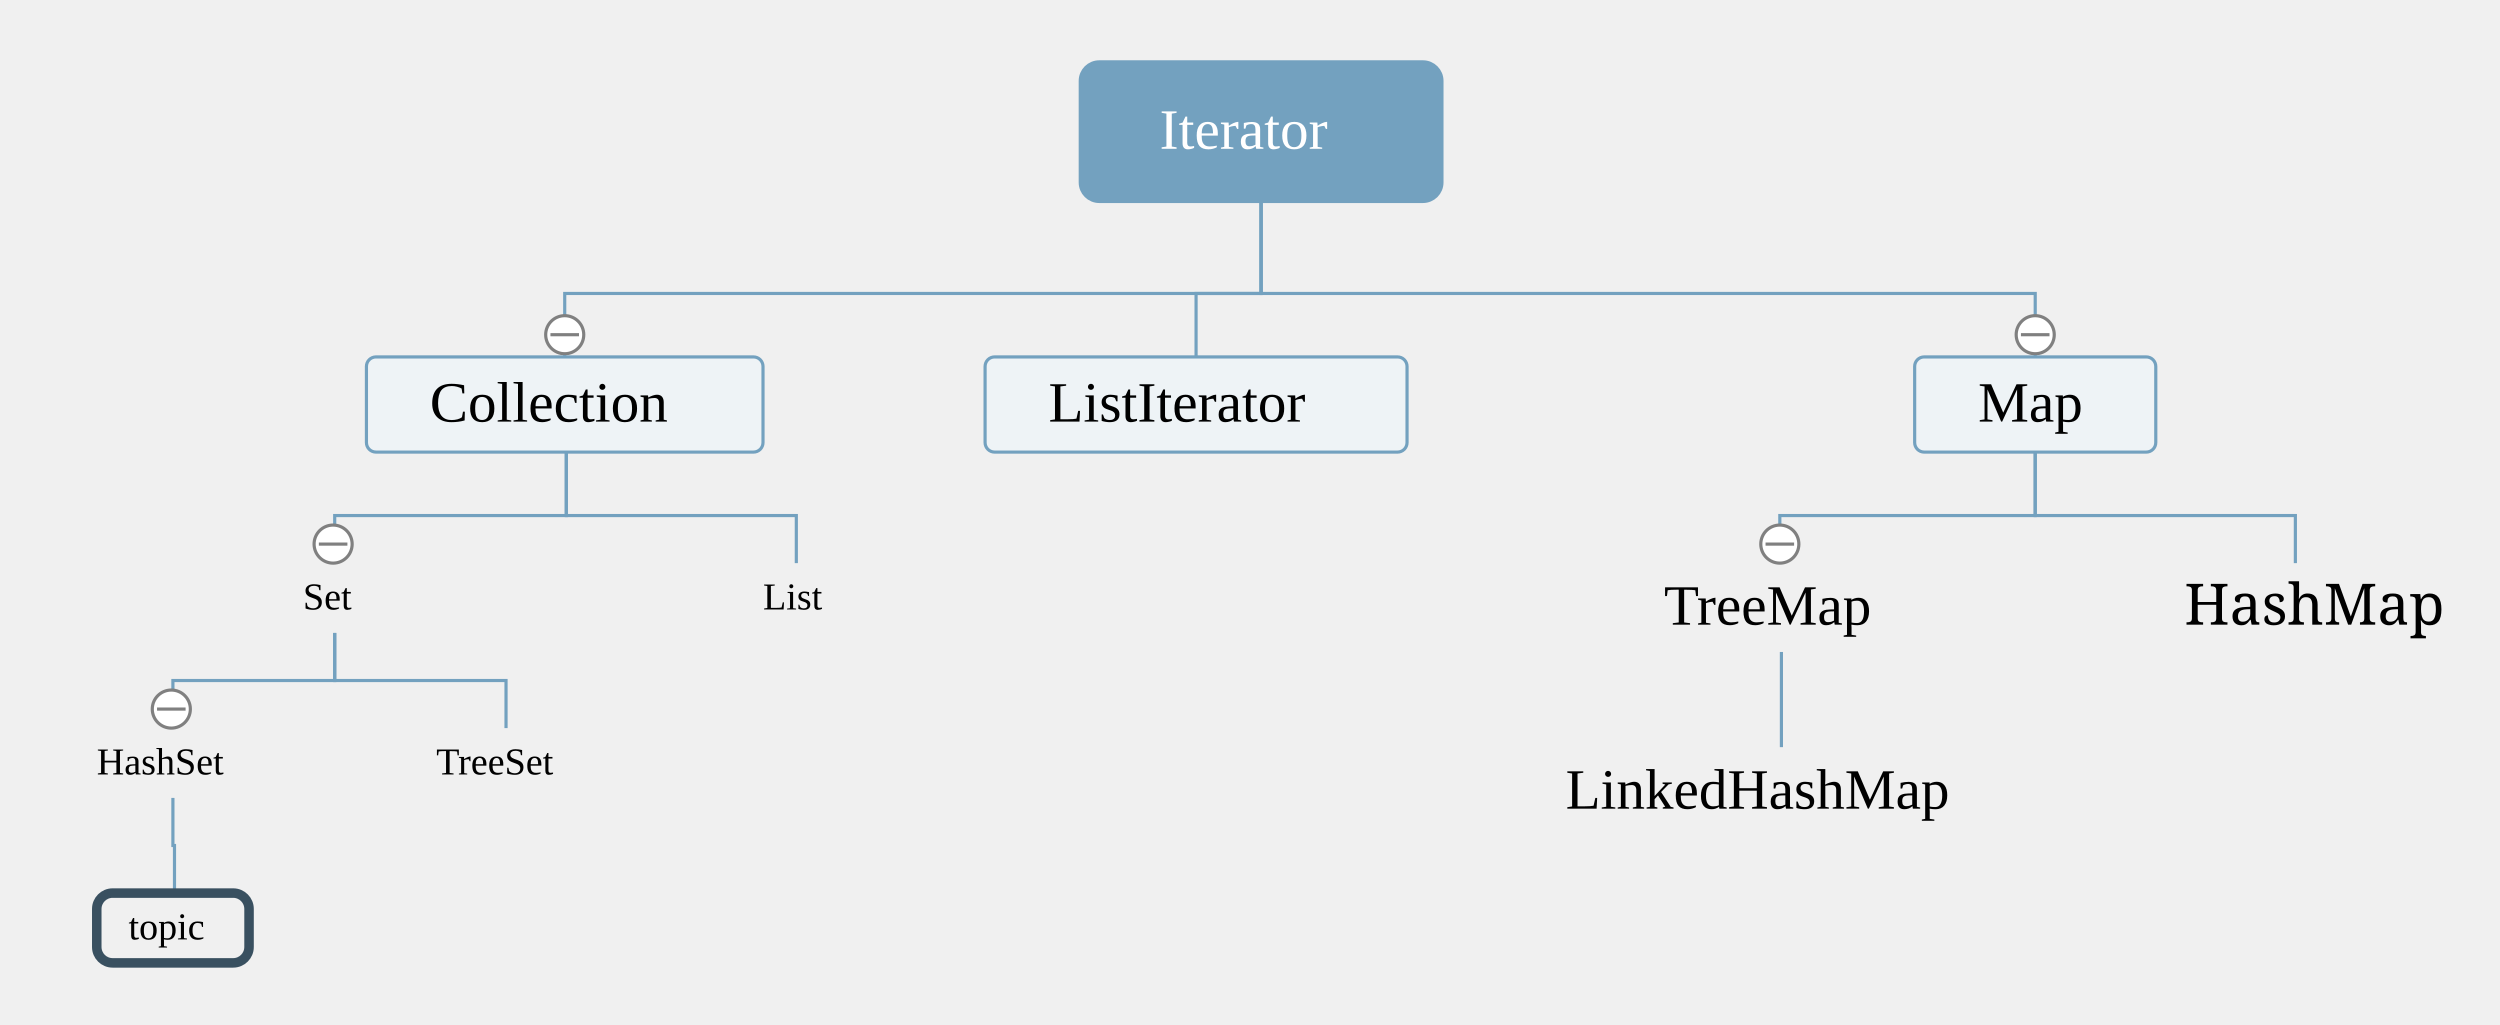
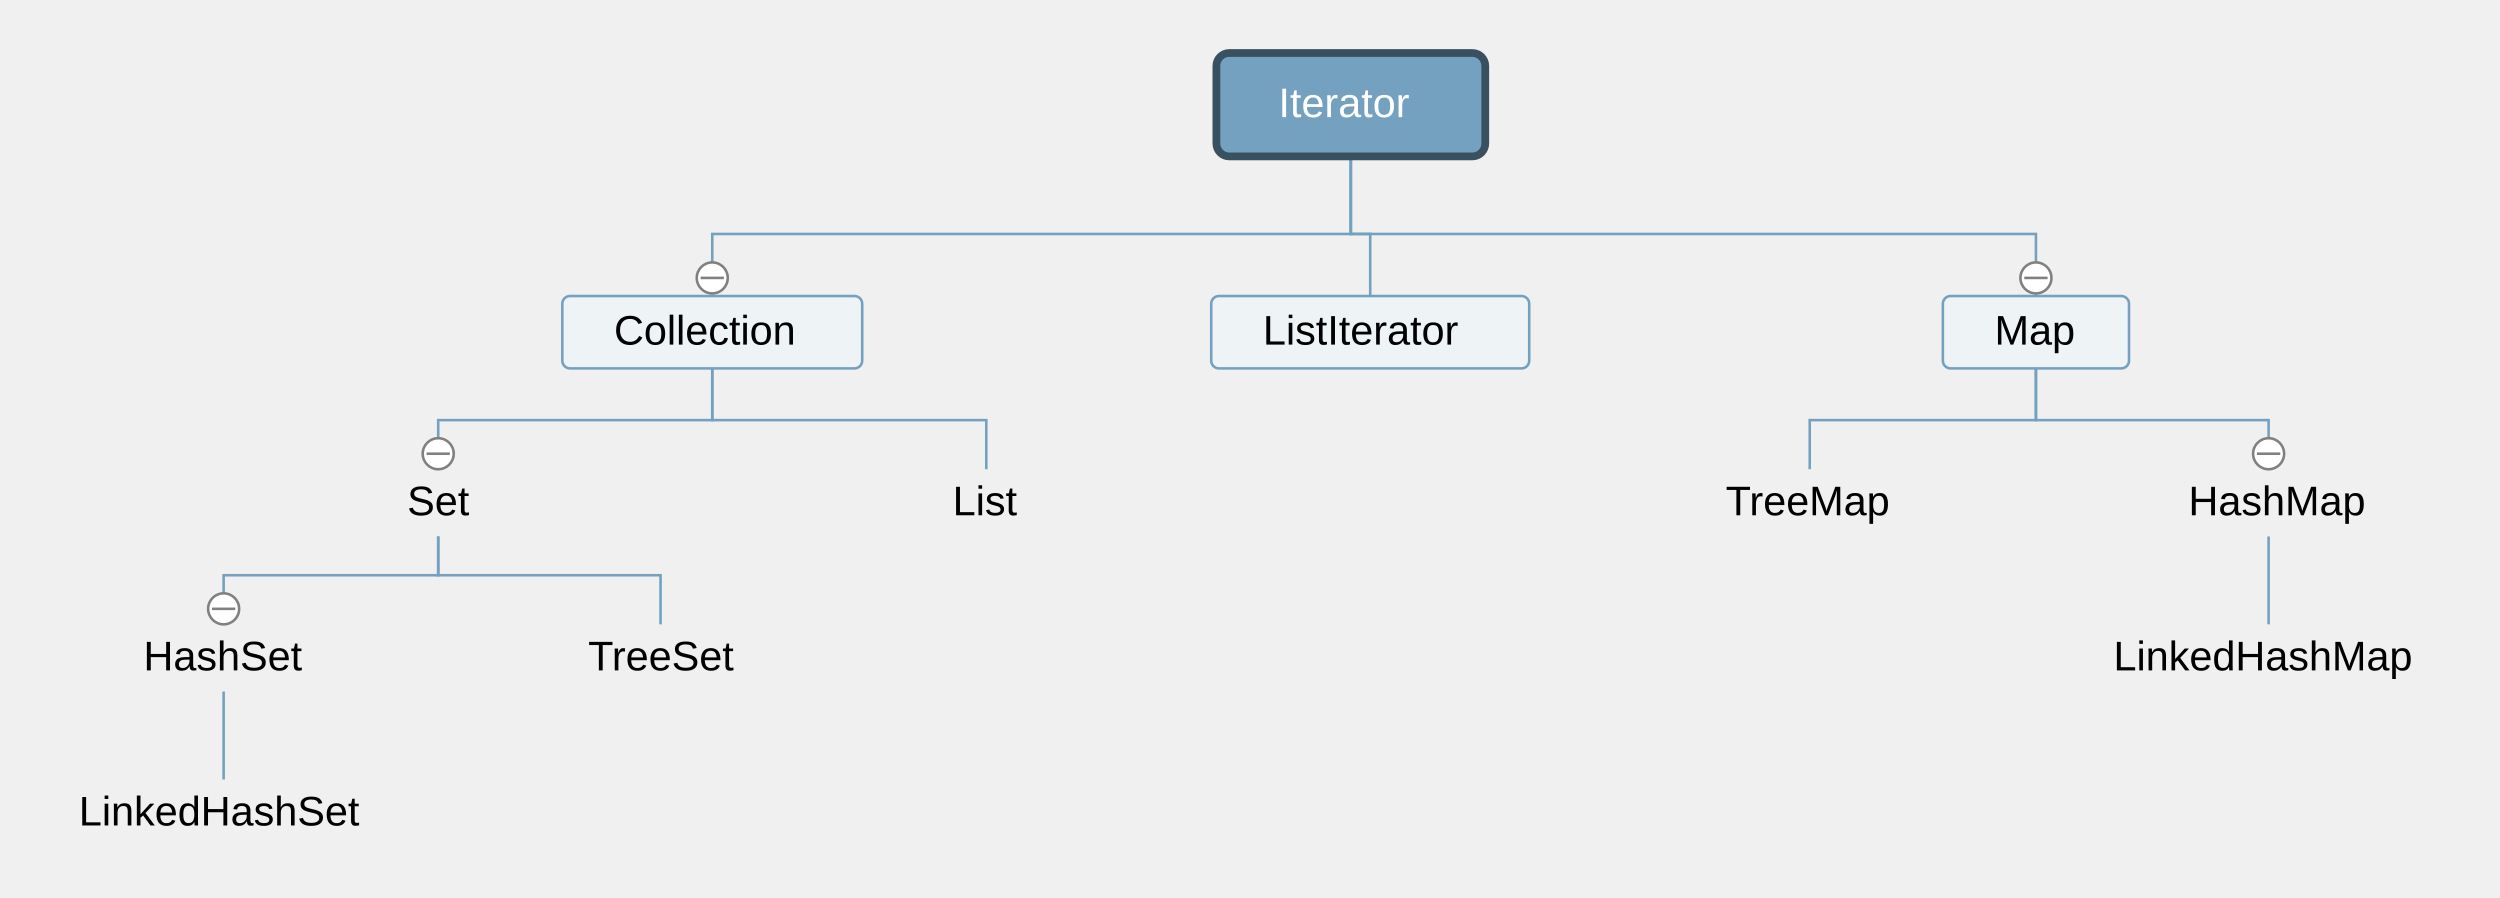
- <svg xmlns="http://www.w3.org/2000/svg" id="kity_svg_6" version="1.1" width="788" height="323" style="background: rgb(251, 251, 251); visibility: visible;" viewBox="0 0 788 323" content="eyJyb290Ijp7ImRhdGEiOnsiaWQiOiJjZzJhZG94bmU0bzAiLCJjcmVhdGVkIjoxNjM4MTkxMzg1MTcyLCJ0ZXh0IjoiSXRlcmF0b3IiLCJmb250LXNpemUiOjE4LCJjb2xvciI6IndoaXRlIiwiZXhwYW5kU3RhdGUiOiJleHBhbmQifSwiY2hpbGRyZW4iOlt7ImRhdGEiOnsiaWQiOiJjZzJhZHdobXJ0czAiLCJjcmVhdGVkIjoxNjM4MTkxNDAxNjE3LCJ0ZXh0IjoiQ29sbGVjdGlvbiIsImxheW91dCI6bnVsbCwiZm9udC1zaXplIjoxOCwiZXhwYW5kU3RhdGUiOiJleHBhbmQifSwiY2hpbGRyZW4iOlt7ImRhdGEiOnsiaWQiOiJjZzJhaHdyZW84bzAiLCJjcmVhdGVkIjoxNjM4MTkxNzE1NjY1LCJ0ZXh0IjoiU2V0In0sImNoaWxkcmVuIjpbeyJkYXRhIjp7ImlkIjoiY2cyYWlhNWF5czAwIiwiY3JlYXRlZCI6MTYzODE5MTc0NDgwNSwidGV4dCI6Ikhhc2hTZXQifSwiY2hpbGRyZW4iOlt7ImRhdGEiOnsiaWQiOiJjZzJhaWtuNmUyMDAiLCJjcmVhdGVkIjoxNjM4MTkxNzY3NjUyLCJ0ZXh0IjoiTGlua2VkSGFzaFNldCJ9LCJjaGlsZHJlbiI6W119XX0seyJkYXRhIjp7ImlkIjoiY2cyYWlkeXdtM2swIiwiY3JlYXRlZCI6MTYzODE5MTc1MzEyNCwidGV4dCI6IlRyZWVTZXQifSwiY2hpbGRyZW4iOltdfV19LHsiZGF0YSI6eyJpZCI6ImNnMmFoemJmNTE0MCIsImNyZWF0ZWQiOjE2MzgxOTE3MjEyMjksInRleHQiOiJMaXN0In0sImNoaWxkcmVuIjpbXX1dfSx7ImRhdGEiOnsiaWQiOiJjZzJhZTF0eXU0ODAiLCJjcmVhdGVkIjoxNjM4MTkxNDEzMjQ3LCJ0ZXh0IjoiTGlzdEl0ZXJhdG9yIiwibGF5b3V0IjpudWxsLCJmb250LXNpemUiOjE4LCJleHBhbmRTdGF0ZSI6ImV4cGFuZCJ9LCJjaGlsZHJlbiI6W119LHsiZGF0YSI6eyJpZCI6ImNnMmFlOWl6b2hrMCIsImNyZWF0ZWQiOjE2MzgxOTE0Mjk5OTgsInRleHQiOiJNYXAiLCJsYXlvdXQiOm51bGwsImZvbnQtc2l6ZSI6MTgsImV4cGFuZFN0YXRlIjoiZXhwYW5kIn0sImNoaWxkcmVuIjpbeyJkYXRhIjp7ImlkIjoiY2cyYWVoNmZrbGMwIiwiY3JlYXRlZCI6MTYzODE5MTQ0NjY1MywidGV4dCI6IlRyZWVNYXAiLCJsYXlvdXQiOm51bGwsImZvbnQtc2l6ZSI6MTgsImV4cGFuZFN0YXRlIjoiZXhwYW5kIn0sImNoaWxkcmVuIjpbeyJkYXRhIjp7ImlkIjoiY2cyYWc1OHA3cTgwIiwiY3JlYXRlZCI6MTYzODE5MTU3NzM5NywidGV4dCI6IkxpbmtlZEhhc2hNYXAiLCJsYXlvdXQiOm51bGwsImZvbnQtc2l6ZSI6MTgsImV4cGFuZFN0YXRlIjoiZXhwYW5kIn0sImNoaWxkcmVuIjpbXX1dfSx7ImRhdGEiOnsiaWQiOiJjZzJhZnA4aWlrdzAiLCJjcmVhdGVkIjoxNjM4MTkxNTQyNTU3LCJ0ZXh0IjoiSGFzaE1hcCIsImxheW91dCI6bnVsbCwiZm9udC1mYW1pbHkiOiLlrovkvZMsU2ltU3VuIiwiZm9udC1zaXplIjoxOCwiZXhwYW5kU3RhdGUiOiJleHBhbmQifSwiY2hpbGRyZW4iOltdfV19XX0sInRlbXBsYXRlIjoic3RydWN0dXJlIiwidGhlbWUiOiJmcmVzaC1ibHVlIiwidmVyc2lvbiI6IjEuNC40MyJ9">
+ <svg xmlns="http://www.w3.org/2000/svg" id="kity_svg_6" version="1.1" width="967" height="347" style="background: rgb(251, 251, 251); visibility: visible;" viewBox="0 0 967 347" content="eyJyb290Ijp7ImRhdGEiOnsiaWQiOiJjZzJhZG94bmU0bzAiLCJjcmVhdGVkIjoxNjM4MTkxMzg1MTcyLCJ0ZXh0IjoiSXRlcmF0b3IiLCJmb250LXNpemUiOjE2LCJjb2xvciI6IndoaXRlIiwiZXhwYW5kU3RhdGUiOiJleHBhbmQiLCJmb250LWZhbWlseSI6ImFyaWFsLGhlbHZldGljYSxzYW5zLXNlcmlmIn0sImNoaWxkcmVuIjpbeyJkYXRhIjp7ImlkIjoiY2cyYWR3aG1ydHMwIiwiY3JlYXRlZCI6MTYzODE5MTQwMTYxNywidGV4dCI6IkNvbGxlY3Rpb24iLCJsYXlvdXQiOm51bGwsImZvbnQtc2l6ZSI6MTYsImV4cGFuZFN0YXRlIjoiZXhwYW5kIiwiZm9udC1mYW1pbHkiOiJhcmlhbCxoZWx2ZXRpY2Esc2Fucy1zZXJpZiJ9LCJjaGlsZHJlbiI6W3siZGF0YSI6eyJpZCI6ImNnMmFod3JlbzhvMCIsImNyZWF0ZWQiOjE2MzgxOTE3MTU2NjUsInRleHQiOiJTZXQiLCJmb250LXNpemUiOjE2LCJmb250LWZhbWlseSI6ImFyaWFsLGhlbHZldGljYSxzYW5zLXNlcmlmIn0sImNoaWxkcmVuIjpbeyJkYXRhIjp7ImlkIjoiY2cyYWlhNWF5czAwIiwiY3JlYXRlZCI6MTYzODE5MTc0NDgwNSwidGV4dCI6Ikhhc2hTZXQiLCJmb250LXNpemUiOjE2LCJmb250LWZhbWlseSI6ImFyaWFsLGhlbHZldGljYSxzYW5zLXNlcmlmIn0sImNoaWxkcmVuIjpbeyJkYXRhIjp7ImlkIjoiY2cyYWlrbjZlMjAwIiwiY3JlYXRlZCI6MTYzODE5MTc2NzY1MiwidGV4dCI6IkxpbmtlZEhhc2hTZXQiLCJmb250LXNpemUiOjE2LCJmb250LWZhbWlseSI6ImFyaWFsLGhlbHZldGljYSxzYW5zLXNlcmlmIn0sImNoaWxkcmVuIjpbXX1dfSx7ImRhdGEiOnsiaWQiOiJjZzJhaWR5d20zazAiLCJjcmVhdGVkIjoxNjM4MTkxNzUzMTI0LCJ0ZXh0IjoiVHJlZVNldCIsImZvbnQtc2l6ZSI6MTYsImZvbnQtZmFtaWx5IjoiYXJpYWwsaGVsdmV0aWNhLHNhbnMtc2VyaWYifSwiY2hpbGRyZW4iOltdfV19LHsiZGF0YSI6eyJpZCI6ImNnMmFoemJmNTE0MCIsImNyZWF0ZWQiOjE2MzgxOTE3MjEyMjksInRleHQiOiJMaXN0IiwiZm9udC1zaXplIjoxNiwiZm9udC1mYW1pbHkiOiJhcmlhbCxoZWx2ZXRpY2Esc2Fucy1zZXJpZiJ9LCJjaGlsZHJlbiI6W119XX0seyJkYXRhIjp7ImlkIjoiY2cyYWUxdHl1NDgwIiwiY3JlYXRlZCI6MTYzODE5MTQxMzI0NywidGV4dCI6Ikxpc3RJdGVyYXRvciIsImxheW91dCI6bnVsbCwiZm9udC1zaXplIjoxNiwiZXhwYW5kU3RhdGUiOiJleHBhbmQiLCJmb250LWZhbWlseSI6ImFyaWFsLGhlbHZldGljYSxzYW5zLXNlcmlmIn0sImNoaWxkcmVuIjpbXX0seyJkYXRhIjp7ImlkIjoiY2cyYWU5aXpvaGswIiwiY3JlYXRlZCI6MTYzODE5MTQyOTk5OCwidGV4dCI6Ik1hcCIsImxheW91dCI6bnVsbCwiZm9udC1zaXplIjoxNiwiZXhwYW5kU3RhdGUiOiJleHBhbmQiLCJmb250LWZhbWlseSI6ImFyaWFsLGhlbHZldGljYSxzYW5zLXNlcmlmIn0sImNoaWxkcmVuIjpbeyJkYXRhIjp7ImlkIjoiY2cyYWVoNmZrbGMwIiwiY3JlYXRlZCI6MTYzODE5MTQ0NjY1MywidGV4dCI6IlRyZWVNYXAiLCJsYXlvdXQiOm51bGwsImZvbnQtc2l6ZSI6MTYsImV4cGFuZFN0YXRlIjoiZXhwYW5kIiwiZm9udC1mYW1pbHkiOiJhcmlhbCxoZWx2ZXRpY2Esc2Fucy1zZXJpZiJ9LCJjaGlsZHJlbiI6W119LHsiZGF0YSI6eyJpZCI6ImNnMmFmcDhpaWt3MCIsImNyZWF0ZWQiOjE2MzgxOTE1NDI1NTcsInRleHQiOiJIYXNoTWFwIiwibGF5b3V0IjpudWxsLCJmb250LWZhbWlseSI6ImFyaWFsLGhlbHZldGljYSxzYW5zLXNlcmlmIiwiZm9udC1zaXplIjoxNiwiZXhwYW5kU3RhdGUiOiJleHBhbmQifSwiY2hpbGRyZW4iOlt7ImRhdGEiOnsiaWQiOiJjZzNsZHVxdXkwdzAiLCJjcmVhdGVkIjoxNjM4MzIzOTg5OTg3LCJ0ZXh0IjoiTGlua2VkSGFzaE1hcCIsImZvbnQtc2l6ZSI6MTYsImZvbnQtZmFtaWx5IjoiYXJpYWwsaGVsdmV0aWNhLHNhbnMtc2VyaWYifSwiY2hpbGRyZW4iOltdfV19XX1dfSwidGVtcGxhdGUiOiJzdHJ1Y3R1cmUiLCJ0aGVtZSI6ImZyZXNoLWJsdWUiLCJ2ZXJzaW9uIjoiMS40LjQzIn0=">
  <defs id="kity_defs_7">
    <linearGradient id="kity_linearGradient_17" x1="0" y1="0" x2="0" y2="1">
      <stop id="kity_stop_18" offset="0" stop-color="rgb(255, 255, 255)" />
      <stop id="kity_stop_19" offset="1" stop-color="rgb(204, 204, 204)" />
    </linearGradient>
    <marker id="kity_marker_2" orient="auto" refX="6" refY="0" viewBox="-7 -7 14 14" markerWidth="7" markerHeight="7" markerUnits="userSpaceOnUse">
      <path id="kity_path_3" fill="rgb(115, 161, 191)" stroke="none" d="M6,0A6,6,0,1,1,-6,0A6,6,0,1,1,6,0" />
    </marker>
-     <marker id="kity_marker_4" orient="auto" refX="6" refY="0" viewBox="-7 -7 14 14" markerWidth="7" markerHeight="7" markerUnits="userSpaceOnUse">
-       <path id="kity_path_5" fill="rgb(115, 161, 191)" stroke="none" d="M6,0A6,6,0,1,1,-6,0A6,6,0,1,1,6,0" />
-     </marker>
  </defs>
  <g id="kity_g_8">
    <g id="minder1" text-rendering="optimize-speed">
      <g id="minder_connect_group1">
-         <path id="kity_path_31" fill="none" stroke="rgb(115, 161, 191)" stroke-width="1" d="M397.5,62.5v30h-219.5V112.5" />
-         <path id="kity_path_39" fill="none" stroke="rgb(115, 161, 191)" stroke-width="1" d="M397.5,62.5v30h-20.5V112.5" />
-         <path id="kity_path_47" fill="none" stroke="rgb(115, 161, 191)" stroke-width="1" d="M397.5,62.5v30h244V112.5" />
-         <path id="kity_path_63" fill="none" stroke="rgb(115, 161, 191)" stroke-width="1" d="M641.5,142.5v20h-80.5V177.5" />
-         <path id="kity_path_74" fill="none" stroke="rgb(115, 161, 191)" stroke-width="1" d="M641.5,142.5v20h82V177.5" />
-         <path id="kity_path_82" fill="none" stroke="rgb(115, 161, 191)" stroke-width="1" d="M561.5,205.5v15h0V235.5" />
-         <path id="kity_path_106" fill="none" stroke="rgb(115, 161, 191)" stroke-width="1" d="M178.5,142.5v20h-73V177.5" />
-         <path id="kity_path_114" fill="none" stroke="rgb(115, 161, 191)" stroke-width="1" d="M178.5,142.5v20h72.5V177.5" />
-         <path id="kity_path_138" fill="none" stroke="rgb(115, 161, 191)" stroke-width="1" d="M105.5,199.5v15h-51V229.5" />
-         <path id="kity_path_146" fill="none" stroke="rgb(115, 161, 191)" stroke-width="1" d="M105.5,199.5v15h54V229.5" />
-         <path id="kity_path_162" fill="none" stroke="rgb(115, 161, 191)" stroke-width="1" d="M54.5,251.5v15h0.5V281.5" />
+         <path id="kity_path_31" fill="none" stroke="rgb(115, 161, 191)" stroke-width="1" d="M522.5,60.5v30h-247V114.5" />
+         <path id="kity_path_33" fill="none" stroke="rgb(115, 161, 191)" stroke-width="1" d="M275.5,142.5v20h-106V181.5" />
+         <path id="kity_path_35" fill="none" stroke="rgb(115, 161, 191)" stroke-width="1" d="M169.5,207.5v15h-83V241.5" />
+         <path id="kity_path_37" fill="none" stroke="rgb(115, 161, 191)" stroke-width="1" d="M86.5,267.5v15h0V301.5" />
+         <path id="kity_path_39" fill="none" stroke="rgb(115, 161, 191)" stroke-width="1" d="M169.5,207.5v15h86V241.5" />
+         <path id="kity_path_41" fill="none" stroke="rgb(115, 161, 191)" stroke-width="1" d="M275.5,142.5v20h106V181.5" />
+         <path id="kity_path_43" fill="none" stroke="rgb(115, 161, 191)" stroke-width="1" d="M522.5,60.5v30h7.5V114.5" />
+         <path id="kity_path_45" fill="none" stroke="rgb(115, 161, 191)" stroke-width="1" d="M522.5,60.5v30h265V114.5" />
+         <path id="kity_path_47" fill="none" stroke="rgb(115, 161, 191)" stroke-width="1" d="M787.5,142.5v20h-87.5V181.5" />
+         <path id="kity_path_51" fill="none" stroke="rgb(115, 161, 191)" stroke-width="1" d="M787.5,142.5v20h90V181.5" />
+         <path id="kity_path_119" fill="none" stroke="rgb(115, 161, 191)" stroke-width="1" d="M877.5,207.5v15h0V241.5" />
      </g>
      <g id="minder_node1">
-         <path id="node_outline1" fill="rgb(115, 161, 191)" stroke="rgb(115, 161, 191)" d="M346.5,20.5h102a5,5,0,0,1,5,5v32a5,5,0,0,1,-5,5h-102a5,5,0,0,1,-5,-5v-32a5,5,0,0,1,5,-5z" stroke-width="3" />
+         <path id="node_outline1" fill="rgb(115, 161, 191)" stroke="rgb(57, 80, 96)" d="M475.5,20.5h94a5,5,0,0,1,5,5v30a5,5,0,0,1,-5,5h-94a5,5,0,0,1,-5,-5v-30a5,5,0,0,1,5,-5z" stroke-width="3" />
        <g id="node_text1" fill="white">
-           <text id="kity_text_22" text-rendering="inherit" font-size="18" dy=".8em" y="32.5" x="365.5">Iterator</text>
+           <text id="kity_text_22" text-rendering="inherit" font-size="16" dy=".8em" y="32.5" font-family="arial,helvetica,sans-serif" x="494.5">Iterator</text>
+         </g>
+         <g id="node_progress1" display="none">
+           <path id="kity_path_127" fill="#FFED83" stroke="none" d="M484,41A9,9,0,1,1,466,41A9,9,0,1,1,484,41" />
+           <path id="kity_path_128" fill="#43BC00" stroke="none" d="M475,41L484,41A9,9,0,0,0,471.556,32.685A9,9,0,0,0,468.636,47.364L475,41z" />
+           <path id="kity_path_129" fill="#8E8E8E" stroke="none" d="M475,34c4.418,0,8,3.582,8,8h1c0,-5.523,-3.477,-10,-9,-10S466,36.477,466,42h1C467,37.582,470.582,34,475,34z" />
+           <path id="kity_path_131" fill="#EEE" stroke="none" d="M490.812,48.896l-6.75,6.75l-4.5,-4.5L481.25,49.459l2.812,2.803l5.062,-5.053L490.812,48.896z" display="none" />
+           <path id="kity_path_130" fill="url(#kity_linearGradient_17)" stroke="none" d="M475,31C469.477,31,465,35.477,465,41c0,5.523,4.477,10,10,10s10,-4.477,10,-10C485,35.477,480.523,31,475,31zM475,49c-4.418,0,-8,-3.582,-8,-8s3.582,-8,8,-8s8,3.582,8,8S479.418,49,475,49z" />
        </g>
      </g>
      <g id="kity_g_12">
-         <path id="kity_path_13" fill="none" stroke="none" d="M365.5,41.5h0v0h0z" />
+         <path id="kity_path_13" fill="none" stroke="none" d="M494.5,40.5h0v0h0z" />
      </g>
      <g id="kity_g_14">
-         <path id="kity_path_15" fill="none" stroke="none" d="M365.5,41.5h0v0h0z" />
+         <path id="kity_path_15" fill="none" stroke="none" d="M494.5,40.5h0v0h0z" />
        <path id="kity_path_16" fill="none" stroke="none" />
      </g>
      <g id="minder_node2">
-         <g id="node_expander1" style="cursor: pointer;">
-           <path id="kity_path_36" fill="white" stroke="gray" d="M184,105.5A6,6,0,1,1,172,105.5A6,6,0,1,1,184,105.5" />
-           <path id="kity_path_37" fill="none" stroke="gray" d="M173.5,105.5L182.5,105.5" />
-         </g>
-         <path id="node_outline2" fill="rgb(238, 243, 246)" stroke="rgb(115, 161, 191)" d="M118.5,112.5h119a3,3,0,0,1,3,3v24a3,3,0,0,1,-3,3h-119a3,3,0,0,1,-3,-3v-24a3,3,0,0,1,3,-3z" stroke-width="1" />
+         <g id="node_expander6" style="cursor: pointer;">
+           <path id="kity_path_101" fill="white" stroke="gray" d="M281.5,107.5A6,6,0,1,1,269.5,107.5A6,6,0,1,1,281.5,107.5" />
+           <path id="kity_path_102" fill="none" stroke="gray" d="M271,107.5L280,107.5" />
+         </g>
+         <path id="node_outline7" fill="rgb(238, 243, 246)" stroke="rgb(115, 161, 191)" d="M220.5,114.5h110a3,3,0,0,1,3,3v22a3,3,0,0,1,-3,3h-110a3,3,0,0,1,-3,-3v-22a3,3,0,0,1,3,-3z" stroke-width="1" />
+         <g id="node_text7" fill="black">
+           <text id="kity_text_63" text-rendering="inherit" font-size="16" dy=".8em" y="120.5" font-family="arial,helvetica,sans-serif" x="237.5">Collection</text>
+         </g>
+         <g id="node_progress7" display="none">
+           <path id="kity_path_163" fill="#FFED83" stroke="none" d="M232,129A9,9,0,1,1,214,129A9,9,0,1,1,232,129" />
+           <path id="kity_path_164" fill="#43BC00" stroke="none" d="M223,129L232,129A9,9,0,0,0,219.556,120.685A9,9,0,0,0,216.636,135.364L223,129z" />
+           <path id="kity_path_165" fill="#8E8E8E" stroke="none" d="M223,122c4.418,0,8,3.582,8,8h1c0,-5.523,-3.477,-10,-9,-10S214,124.477,214,130h1C215,125.582,218.582,122,223,122z" />
+           <path id="kity_path_167" fill="#EEE" stroke="none" d="M238.812,136.896l-6.75,6.75l-4.5,-4.5L229.25,137.459l2.812,2.803l5.062,-5.053L238.812,136.896z" display="none" />
+           <path id="kity_path_166" fill="url(#kity_linearGradient_17)" stroke="none" d="M223,119C217.477,119,213,123.477,213,129c0,5.523,4.477,10,10,10s10,-4.477,10,-10C233,123.477,228.523,119,223,119zM223,137c-4.418,0,-8,-3.582,-8,-8s3.582,-8,8,-8s8,3.582,8,8S227.418,137,223,137z" />
+         </g>
+       </g>
+       <g id="minder_node3">
+         <g id="node_expander4" style="cursor: pointer;">
+           <path id="kity_path_95" fill="white" stroke="gray" d="M175.5,175.5A6,6,0,1,1,163.5,175.5A6,6,0,1,1,175.5,175.5" />
+           <path id="kity_path_96" fill="none" stroke="gray" d="M165,175.5L174,175.5" />
+         </g>
+         <path id="node_outline5" fill="none" stroke="none" d="M152.5,181.5h34a5,5,0,0,1,5,5v16a5,5,0,0,1,-5,5h-34a5,5,0,0,1,-5,-5v-16a5,5,0,0,1,5,-5z" stroke-width="3" />
+         <g id="node_text5" fill="black">
+           <text id="kity_text_59" text-rendering="inherit" font-size="16" dy=".8em" y="186.5" font-family="arial,helvetica,sans-serif" x="157.5">Set</text>
+         </g>
+         <g id="node_progress9" display="none">
+           <path id="kity_path_175" fill="#FFED83" stroke="none" d="M152,195A9,9,0,1,1,134,195A9,9,0,1,1,152,195" />
+           <path id="kity_path_176" fill="#43BC00" stroke="none" d="M143,195L152,195A9,9,0,0,0,139.556,186.685A9,9,0,0,0,136.636,201.364L143,195z" />
+           <path id="kity_path_177" fill="#8E8E8E" stroke="none" d="M143,188c4.418,0,8,3.582,8,8h1c0,-5.523,-3.477,-10,-9,-10S134,190.477,134,196h1C135,191.582,138.582,188,143,188z" />
+           <path id="kity_path_179" fill="#EEE" stroke="none" d="M158.812,202.896l-6.75,6.75l-4.5,-4.5L149.25,203.459l2.812,2.803l5.062,-5.053L158.812,202.896z" display="none" />
+           <path id="kity_path_178" fill="url(#kity_linearGradient_17)" stroke="none" d="M143,185C137.477,185,133,189.477,133,195c0,5.523,4.477,10,10,10s10,-4.477,10,-10C153,189.477,148.523,185,143,185zM143,203c-4.418,0,-8,-3.582,-8,-8s3.582,-8,8,-8s8,3.582,8,8S147.418,203,143,203z" />
+         </g>
+       </g>
+       <g id="minder_node4">
+         <g id="node_expander2" style="cursor: pointer;">
+           <path id="kity_path_89" fill="white" stroke="gray" d="M92.5,235.5A6,6,0,1,1,80.5,235.5A6,6,0,1,1,92.5,235.5" />
+           <path id="kity_path_90" fill="none" stroke="gray" d="M82,235.5L91,235.5" />
+         </g>
+         <path id="node_outline3" fill="none" stroke="none" d="M50.5,241.5h72a5,5,0,0,1,5,5v16a5,5,0,0,1,-5,5h-72a5,5,0,0,1,-5,-5v-16a5,5,0,0,1,5,-5z" stroke-width="3" />
+         <g id="node_text3" fill="black">
+           <text id="kity_text_55" text-rendering="inherit" font-size="16" dy=".8em" y="246.5" font-family="arial,helvetica,sans-serif" x="55.5">HashSet</text>
+         </g>
+         <g id="node_progress11" display="none">
+           <path id="kity_path_187" fill="#FFED83" stroke="none" d="M50,255A9,9,0,1,1,32,255A9,9,0,1,1,50,255" />
+           <path id="kity_path_188" fill="#43BC00" stroke="none" d="M41,255L50,255A9,9,0,0,0,37.556,246.685A9,9,0,0,0,34.636,261.364L41,255z" />
+           <path id="kity_path_189" fill="#8E8E8E" stroke="none" d="M41,248c4.418,0,8,3.582,8,8h1c0,-5.523,-3.477,-10,-9,-10S32,250.477,32,256h1C33,251.582,36.582,248,41,248z" />
+           <path id="kity_path_191" fill="#EEE" stroke="none" d="M56.812,262.896l-6.75,6.75l-4.5,-4.5L47.25,263.459l2.812,2.803l5.062,-5.053L56.812,262.896z" display="none" />
+           <path id="kity_path_190" fill="url(#kity_linearGradient_17)" stroke="none" d="M41,245C35.477,245,31,249.477,31,255c0,5.523,4.477,10,10,10s10,-4.477,10,-10C51,249.477,46.523,245,41,245zM41,263c-4.418,0,-8,-3.582,-8,-8s3.582,-8,8,-8s8,3.582,8,8S45.418,263,41,263z" />
+         </g>
+       </g>
+       <g id="minder_node5">
+         <g id="node_expander1" style="cursor: pointer;" display="none">
+           <path id="kity_path_86" fill="white" stroke="gray" d="M92.5,295.5A6,6,0,1,1,80.5,295.5A6,6,0,1,1,92.5,295.5" />
+           <path id="kity_path_87" fill="none" stroke="gray" />
+         </g>
+         <path id="node_outline2" fill="none" stroke="none" d="M25.5,301.5h122a5,5,0,0,1,5,5v16a5,5,0,0,1,-5,5h-122a5,5,0,0,1,-5,-5v-16a5,5,0,0,1,5,-5z" stroke-width="3" />
        <g id="node_text2" fill="black">
-           <text id="kity_text_33" text-rendering="inherit" font-size="18" dy=".8em" y="118.5" x="135.5">Collection</text>
-         </g>
-       </g>
-       <g id="minder_node3">
-         <g id="node_expander2" style="cursor: pointer;" display="none">
-           <path id="kity_path_44" fill="white" stroke="gray" d="M383,105.5A6,6,0,1,1,371,105.5A6,6,0,1,1,383,105.5" />
-           <path id="kity_path_45" fill="none" stroke="gray" />
-         </g>
-         <path id="node_outline3" fill="rgb(238, 243, 246)" stroke="rgb(115, 161, 191)" d="M313.5,112.5h127a3,3,0,0,1,3,3v24a3,3,0,0,1,-3,3h-127a3,3,0,0,1,-3,-3v-24a3,3,0,0,1,3,-3z" stroke-width="1" />
-         <g id="node_text3" fill="black">
-           <text id="kity_text_41" text-rendering="inherit" font-size="18" dy=".8em" y="118.5" x="330.5">ListIterator</text>
-         </g>
-       </g>
-       <g id="minder_node4">
-         <g id="node_expander3" style="cursor: pointer;">
-           <path id="kity_path_52" fill="white" stroke="gray" d="M647.5,105.5A6,6,0,1,1,635.5,105.5A6,6,0,1,1,647.5,105.5" />
-           <path id="kity_path_53" fill="none" stroke="gray" d="M637,105.5L646,105.5" />
-         </g>
-         <path id="node_outline4" fill="rgb(238, 243, 246)" stroke="rgb(115, 161, 191)" d="M606.5,112.5h70a3,3,0,0,1,3,3v24a3,3,0,0,1,-3,3h-70a3,3,0,0,1,-3,-3v-24a3,3,0,0,1,3,-3z" stroke-width="1" />
+           <text id="kity_text_53" text-rendering="inherit" font-size="16" dy=".8em" y="306.5" font-family="arial,helvetica,sans-serif" x="30.5">LinkedHashSet</text>
+         </g>
+         <g id="node_progress12" display="none">
+           <path id="kity_path_193" fill="#FFED83" stroke="none" d="M25,315A9,9,0,1,1,7,315A9,9,0,1,1,25,315" />
+           <path id="kity_path_194" fill="#43BC00" stroke="none" d="M16,315L25,315A9,9,0,0,0,12.556,306.685A9,9,0,0,0,9.636,321.364L16,315z" />
+           <path id="kity_path_195" fill="#8E8E8E" stroke="none" d="M16,308c4.418,0,8,3.582,8,8h1c0,-5.523,-3.477,-10,-9,-10S7,310.477,7,316h1C8,311.582,11.582,308,16,308z" />
+           <path id="kity_path_197" fill="#EEE" stroke="none" d="M31.812,322.896l-6.75,6.75l-4.5,-4.5L22.25,323.459l2.812,2.803l5.062,-5.053L31.812,322.896z" display="none" />
+           <path id="kity_path_196" fill="url(#kity_linearGradient_17)" stroke="none" d="M16,305C10.477,305,6,309.477,6,315c0,5.523,4.477,10,10,10s10,-4.477,10,-10C26,309.477,21.523,305,16,305zM16,323c-4.418,0,-8,-3.582,-8,-8s3.582,-8,8,-8s8,3.582,8,8S20.418,323,16,323z" />
+         </g>
+       </g>
+       <g id="minder_node6">
+         <g id="node_expander3" style="cursor: pointer;" display="none">
+           <path id="kity_path_92" fill="white" stroke="gray" d="M261.5,235.5A6,6,0,1,1,249.5,235.5A6,6,0,1,1,261.5,235.5" />
+           <path id="kity_path_93" fill="none" stroke="gray" />
+         </g>
+         <path id="node_outline4" fill="none" stroke="none" d="M222.5,241.5h66a5,5,0,0,1,5,5v16a5,5,0,0,1,-5,5h-66a5,5,0,0,1,-5,-5v-16a5,5,0,0,1,5,-5z" stroke-width="3" />
        <g id="node_text4" fill="black">
-           <text id="kity_text_49" text-rendering="inherit" font-size="18" dy=".8em" y="118.5" x="623.5">Map</text>
-         </g>
-       </g>
-       <g id="minder_node6">
-         <g id="node_expander5" style="cursor: pointer;">
-           <path id="kity_path_68" fill="white" stroke="gray" d="M567,171.5A6,6,0,1,1,555,171.5A6,6,0,1,1,567,171.5" />
-           <path id="kity_path_69" fill="none" stroke="gray" d="M556.5,171.5L565.5,171.5" />
-         </g>
-         <path id="node_outline6" fill="none" stroke="none" d="M519.5,177.5h83a5,5,0,0,1,5,5v18a5,5,0,0,1,-5,5h-83a5,5,0,0,1,-5,-5v-18a5,5,0,0,1,5,-5z" stroke-width="3" />
+           <text id="kity_text_57" text-rendering="inherit" font-size="16" dy=".8em" y="246.5" font-family="arial,helvetica,sans-serif" x="227.5">TreeSet</text>
+         </g>
+         <g id="node_progress10" display="none">
+           <path id="kity_path_181" fill="#FFED83" stroke="none" d="M222,255A9,9,0,1,1,204,255A9,9,0,1,1,222,255" />
+           <path id="kity_path_182" fill="#43BC00" stroke="none" d="M213,255L222,255A9,9,0,0,0,209.556,246.685A9,9,0,0,0,206.636,261.364L213,255z" />
+           <path id="kity_path_183" fill="#8E8E8E" stroke="none" d="M213,248c4.418,0,8,3.582,8,8h1c0,-5.523,-3.477,-10,-9,-10S204,250.477,204,256h1C205,251.582,208.582,248,213,248z" />
+           <path id="kity_path_185" fill="#EEE" stroke="none" d="M228.812,262.896l-6.75,6.75l-4.5,-4.5L219.25,263.459l2.812,2.803l5.062,-5.053L228.812,262.896z" display="none" />
+           <path id="kity_path_184" fill="url(#kity_linearGradient_17)" stroke="none" d="M213,245C207.477,245,203,249.477,203,255c0,5.523,4.477,10,10,10s10,-4.477,10,-10C223,249.477,218.523,245,213,245zM213,263c-4.418,0,-8,-3.582,-8,-8s3.582,-8,8,-8s8,3.582,8,8S217.418,263,213,263z" />
+         </g>
+       </g>
+       <g id="minder_node7">
+         <g id="node_expander5" style="cursor: pointer;" display="none">
+           <path id="kity_path_98" fill="white" stroke="gray" d="M387.5,175.5A6,6,0,1,1,375.5,175.5A6,6,0,1,1,387.5,175.5" />
+           <path id="kity_path_99" fill="none" stroke="gray" />
+         </g>
+         <path id="node_outline6" fill="none" stroke="none" d="M363.5,181.5h36a5,5,0,0,1,5,5v16a5,5,0,0,1,-5,5h-36a5,5,0,0,1,-5,-5v-16a5,5,0,0,1,5,-5z" stroke-width="3" />
        <g id="node_text6" fill="black">
-           <text id="kity_text_65" text-rendering="inherit" font-size="18" dy=".8em" y="182.5" x="524.5">TreeMap</text>
-         </g>
-       </g>
-       <g id="minder_node7">
-         <g id="node_expander6" style="cursor: pointer;" display="none">
-           <path id="kity_path_79" fill="white" stroke="gray" d="M729.5,171.5A6,6,0,1,1,717.5,171.5A6,6,0,1,1,729.5,171.5" />
-           <path id="kity_path_80" fill="none" stroke="gray" />
-         </g>
-         <path id="node_outline7" fill="none" stroke="none" d="M683.5,177.5h80a5,5,0,0,1,5,5v18a5,5,0,0,1,-5,5h-80a5,5,0,0,1,-5,-5v-18a5,5,0,0,1,5,-5z" stroke-width="3" />
-         <g id="node_text7" fill="black">
-           <text id="kity_text_76" text-rendering="inherit" font-size="18" dy=".8em" y="182.5" font-family="宋体,SimSun" x="688.5">HashMap</text>
+           <text id="kity_text_61" text-rendering="inherit" font-size="16" dy=".8em" y="186.5" font-family="arial,helvetica,sans-serif" x="368.5">List</text>
+         </g>
+         <g id="node_progress8" display="none">
+           <path id="kity_path_169" fill="#FFED83" stroke="none" d="M363,195A9,9,0,1,1,345,195A9,9,0,1,1,363,195" />
+           <path id="kity_path_170" fill="#43BC00" stroke="none" d="M354,195L363,195A9,9,0,0,0,350.556,186.685A9,9,0,0,0,347.636,201.364L354,195z" />
+           <path id="kity_path_171" fill="#8E8E8E" stroke="none" d="M354,188c4.418,0,8,3.582,8,8h1c0,-5.523,-3.477,-10,-9,-10S345,190.477,345,196h1C346,191.582,349.582,188,354,188z" />
+           <path id="kity_path_173" fill="#EEE" stroke="none" d="M369.812,202.896l-6.75,6.75l-4.5,-4.5L360.25,203.459l2.812,2.803l5.062,-5.053L369.812,202.896z" display="none" />
+           <path id="kity_path_172" fill="url(#kity_linearGradient_17)" stroke="none" d="M354,185C348.477,185,344,189.477,344,195c0,5.523,4.477,10,10,10s10,-4.477,10,-10C364,189.477,359.523,185,354,185zM354,203c-4.418,0,-8,-3.582,-8,-8s3.582,-8,8,-8s8,3.582,8,8S358.418,203,354,203z" />
        </g>
      </g>
      <g id="minder_node8">
        <g id="node_expander7" style="cursor: pointer;" display="none">
-           <path id="kity_path_87" fill="white" stroke="gray" d="M567,229.5A6,6,0,1,1,555,229.5A6,6,0,1,1,567,229.5" />
-           <path id="kity_path_88" fill="none" stroke="gray" />
-         </g>
-         <path id="node_outline8" fill="none" stroke="none" d="M488.5,235.5h145a5,5,0,0,1,5,5v18a5,5,0,0,1,-5,5h-145a5,5,0,0,1,-5,-5v-18a5,5,0,0,1,5,-5z" stroke-width="3" />
+           <path id="kity_path_104" fill="white" stroke="gray" d="M536,107.5A6,6,0,1,1,524,107.5A6,6,0,1,1,536,107.5" />
+           <path id="kity_path_105" fill="none" stroke="gray" />
+         </g>
+         <path id="node_outline8" fill="rgb(238, 243, 246)" stroke="rgb(115, 161, 191)" d="M471.5,114.5h117a3,3,0,0,1,3,3v22a3,3,0,0,1,-3,3h-117a3,3,0,0,1,-3,-3v-22a3,3,0,0,1,3,-3z" stroke-width="1" />
        <g id="node_text8" fill="black">
-           <text id="kity_text_84" text-rendering="inherit" font-size="18" dy=".8em" y="240.5" x="493.5">LinkedHashMap</text>
-         </g>
-       </g>
-       <g id="minder_node11">
+           <text id="kity_text_65" text-rendering="inherit" font-size="16" dy=".8em" y="120.5" font-family="arial,helvetica,sans-serif" x="488.5">ListIterator</text>
+         </g>
+         <g id="node_progress6" display="none">
+           <path id="kity_path_157" fill="#FFED83" stroke="none" d="M483,129A9,9,0,1,1,465,129A9,9,0,1,1,483,129" />
+           <path id="kity_path_158" fill="#43BC00" stroke="none" d="M474,129L483,129A9,9,0,0,0,470.556,120.685A9,9,0,0,0,467.636,135.364L474,129z" />
+           <path id="kity_path_159" fill="#8E8E8E" stroke="none" d="M474,122c4.418,0,8,3.582,8,8h1c0,-5.523,-3.477,-10,-9,-10S465,124.477,465,130h1C466,125.582,469.582,122,474,122z" />
+           <path id="kity_path_161" fill="#EEE" stroke="none" d="M489.812,136.896l-6.75,6.75l-4.5,-4.5L480.25,137.459l2.812,2.803l5.062,-5.053L489.812,136.896z" display="none" />
+           <path id="kity_path_160" fill="url(#kity_linearGradient_17)" stroke="none" d="M474,119C468.477,119,464,123.477,464,129c0,5.523,4.477,10,10,10s10,-4.477,10,-10C484,123.477,479.523,119,474,119zM474,137c-4.418,0,-8,-3.582,-8,-8s3.582,-8,8,-8s8,3.582,8,8S478.418,137,474,137z" />
+         </g>
+       </g>
+       <g id="minder_node9">
+         <g id="node_expander11" style="cursor: pointer;">
+           <path id="kity_path_116" fill="white" stroke="gray" d="M793.5,107.5A6,6,0,1,1,781.5,107.5A6,6,0,1,1,793.5,107.5" />
+           <path id="kity_path_117" fill="none" stroke="gray" d="M783,107.5L792,107.5" />
+         </g>
+         <path id="node_outline12" fill="rgb(238, 243, 246)" stroke="rgb(115, 161, 191)" d="M754.5,114.5h66a3,3,0,0,1,3,3v22a3,3,0,0,1,-3,3h-66a3,3,0,0,1,-3,-3v-22a3,3,0,0,1,3,-3z" stroke-width="1" />
+         <g id="node_text12" fill="black">
+           <text id="kity_text_73" text-rendering="inherit" font-size="16" dy=".8em" y="120.5" font-family="arial,helvetica,sans-serif" x="771.5">Map</text>
+         </g>
+         <g id="node_progress2" display="none">
+           <path id="kity_path_133" fill="#FFED83" stroke="none" d="M766,129A9,9,0,1,1,748,129A9,9,0,1,1,766,129" />
+           <path id="kity_path_134" fill="#43BC00" stroke="none" d="M757,129L766,129A9,9,0,0,0,753.556,120.685A9,9,0,0,0,750.636,135.364L757,129z" />
+           <path id="kity_path_135" fill="#8E8E8E" stroke="none" d="M757,122c4.418,0,8,3.582,8,8h1c0,-5.523,-3.477,-10,-9,-10S748,124.477,748,130h1C749,125.582,752.582,122,757,122z" />
+           <path id="kity_path_137" fill="#EEE" stroke="none" d="M772.812,136.896l-6.75,6.75l-4.5,-4.5L763.25,137.459l2.812,2.803l5.062,-5.053L772.812,136.896z" display="none" />
+           <path id="kity_path_136" fill="url(#kity_linearGradient_17)" stroke="none" d="M757,119C751.477,119,747,123.477,747,129c0,5.523,4.477,10,10,10s10,-4.477,10,-10C767,123.477,762.523,119,757,119zM757,137c-4.418,0,-8,-3.582,-8,-8s3.582,-8,8,-8s8,3.582,8,8S761.418,137,757,137z" />
+         </g>
+       </g>
+       <g id="minder_node10">
+         <g id="node_expander9" style="cursor: pointer;" display="none">
+           <path id="kity_path_110" fill="white" stroke="gray" d="M706,175.5A6,6,0,1,1,694,175.5A6,6,0,1,1,706,175.5" />
+           <path id="kity_path_111" fill="none" stroke="gray" d="M695.5,175.5L704.5,175.5" />
+         </g>
+         <path id="node_outline10" fill="none" stroke="none" d="M662.5,181.5h75a5,5,0,0,1,5,5v16a5,5,0,0,1,-5,5h-75a5,5,0,0,1,-5,-5v-16a5,5,0,0,1,5,-5z" stroke-width="3" />
+         <g id="node_text10" fill="black">
+           <text id="kity_text_69" text-rendering="inherit" font-size="16" dy=".8em" y="186.5" font-family="arial,helvetica,sans-serif" x="667.5">TreeMap</text>
+         </g>
+         <g id="node_progress5" display="none">
+           <path id="kity_path_151" fill="#FFED83" stroke="none" d="M662,195A9,9,0,1,1,644,195A9,9,0,1,1,662,195" />
+           <path id="kity_path_152" fill="#43BC00" stroke="none" d="M653,195L662,195A9,9,0,0,0,649.556,186.685A9,9,0,0,0,646.636,201.364L653,195z" />
+           <path id="kity_path_153" fill="#8E8E8E" stroke="none" d="M653,188c4.418,0,8,3.582,8,8h1c0,-5.523,-3.477,-10,-9,-10S644,190.477,644,196h1C645,191.582,648.582,188,653,188z" />
+           <path id="kity_path_155" fill="#EEE" stroke="none" d="M668.812,202.896l-6.75,6.75l-4.5,-4.5L659.25,203.459l2.812,2.803l5.062,-5.053L668.812,202.896z" display="none" />
+           <path id="kity_path_154" fill="url(#kity_linearGradient_17)" stroke="none" d="M653,185C647.477,185,643,189.477,643,195c0,5.523,4.477,10,10,10s10,-4.477,10,-10C663,189.477,658.523,185,653,185zM653,203c-4.418,0,-8,-3.582,-8,-8s3.582,-8,8,-8s8,3.582,8,8S657.418,203,653,203z" />
+         </g>
+       </g>
+       <g id="minder_node12">
        <g id="node_expander10" style="cursor: pointer;">
-           <path id="kity_path_111" fill="white" stroke="gray" d="M111,171.5A6,6,0,1,1,99,171.5A6,6,0,1,1,111,171.5" />
-           <path id="kity_path_112" fill="none" stroke="gray" d="M100.5,171.5L109.5,171.5" />
-         </g>
-         <path id="node_outline11" fill="none" stroke="none" d="M90.5,177.5h29a5,5,0,0,1,5,5v12a5,5,0,0,1,-5,5h-29a5,5,0,0,1,-5,-5v-12a5,5,0,0,1,5,-5z" stroke-width="3" />
+           <path id="kity_path_113" fill="white" stroke="gray" d="M883.5,175.5A6,6,0,1,1,871.5,175.5A6,6,0,1,1,883.5,175.5" />
+           <path id="kity_path_114" fill="none" stroke="gray" d="M873,175.5L882,175.5" />
+         </g>
+         <path id="node_outline11" fill="none" stroke="none" d="M841.5,181.5h72a5,5,0,0,1,5,5v16a5,5,0,0,1,-5,5h-72a5,5,0,0,1,-5,-5v-16a5,5,0,0,1,5,-5z" stroke-width="3" />
        <g id="node_text11" fill="black">
-           <text id="kity_text_108" text-rendering="inherit" font-size="12" dy=".8em" y="182.5" x="95.5">Set</text>
-         </g>
-       </g>
-       <g id="minder_node12">
-         <g id="node_expander11" style="cursor: pointer;" display="none">
-           <path id="kity_path_119" fill="white" stroke="gray" d="M256.5,171.5A6,6,0,1,1,244.5,171.5A6,6,0,1,1,256.5,171.5" />
-           <path id="kity_path_120" fill="none" stroke="gray" d="M246,171.5L255,171.5" />
-         </g>
-         <path id="node_outline12" fill="none" stroke="none" d="M235.5,177.5h30a5,5,0,0,1,5,5v12a5,5,0,0,1,-5,5h-30a5,5,0,0,1,-5,-5v-12a5,5,0,0,1,5,-5z" stroke-width="3" />
-         <g id="node_text12" fill="black">
-           <text id="kity_text_116" text-rendering="inherit" font-size="12" dy=".8em" y="182.5" x="240.5">List</text>
-         </g>
-       </g>
-       <g id="minder_node15">
-         <g id="node_expander14" style="cursor: pointer;">
-           <path id="kity_path_143" fill="white" stroke="gray" d="M60,223.5A6,6,0,1,1,48,223.5A6,6,0,1,1,60,223.5" />
-           <path id="kity_path_144" fill="none" stroke="gray" d="M49.5,223.5L58.5,223.5" />
-         </g>
-         <path id="node_outline15" fill="none" stroke="none" d="M25.5,229.5h57a5,5,0,0,1,5,5v12a5,5,0,0,1,-5,5h-57a5,5,0,0,1,-5,-5v-12a5,5,0,0,1,5,-5z" stroke-width="3" />
-         <g id="node_text15" fill="black">
-           <text id="kity_text_140" text-rendering="inherit" font-size="12" dy=".8em" y="234.5" x="30.5">HashSet</text>
-         </g>
-       </g>
-       <g id="minder_node16">
-         <g id="node_expander15" style="cursor: pointer;" display="none">
-           <path id="kity_path_151" fill="white" stroke="gray" d="M165,223.5A6,6,0,1,1,153,223.5A6,6,0,1,1,165,223.5" />
-           <path id="kity_path_152" fill="none" stroke="gray" d="M154.5,223.5L163.5,223.5" />
-         </g>
-         <path id="node_outline16" fill="none" stroke="none" d="M132.5,229.5h53a5,5,0,0,1,5,5v12a5,5,0,0,1,-5,5h-53a5,5,0,0,1,-5,-5v-12a5,5,0,0,1,5,-5z" stroke-width="3" />
-         <g id="node_text16" fill="black">
-           <text id="kity_text_148" text-rendering="inherit" font-size="12" dy=".8em" y="234.5" x="137.5">TreeSet</text>
-         </g>
-       </g>
-       <g id="minder_node18">
-         <g id="node_expander17" display="none" style="cursor: pointer;">
-           <path id="kity_path_167" fill="white" stroke="gray" d="M60.5,275.5A6,6,0,1,1,48.5,275.5A6,6,0,1,1,60.5,275.5" />
-           <path id="kity_path_168" fill="none" stroke="gray" />
-         </g>
-         <path id="node_outline18" fill="none" stroke="rgb(57, 80, 96)" d="M35.5,281.5h38a5,5,0,0,1,5,5v12a5,5,0,0,1,-5,5h-38a5,5,0,0,1,-5,-5v-12a5,5,0,0,1,5,-5z" stroke-width="3" />
-         <g id="node_text18" fill="black">
-           <text id="kity_text_164" text-rendering="inherit" font-size="12" dy=".8em" y="286.5" x="40.5">topic</text>
+           <text id="kity_text_71" text-rendering="inherit" font-family="arial,helvetica,sans-serif" font-size="16" dy=".8em" y="186.5" x="846.5">HashMap</text>
+         </g>
+         <g id="node_progress3" display="none">
+           <path id="kity_path_139" fill="#FFED83" stroke="none" d="M841,195A9,9,0,1,1,823,195A9,9,0,1,1,841,195" />
+           <path id="kity_path_140" fill="#43BC00" stroke="none" d="M832,195L841,195A9,9,0,0,0,828.556,186.685A9,9,0,0,0,825.636,201.364L832,195z" />
+           <path id="kity_path_141" fill="#8E8E8E" stroke="none" d="M832,188c4.418,0,8,3.582,8,8h1c0,-5.523,-3.477,-10,-9,-10S823,190.477,823,196h1C824,191.582,827.582,188,832,188z" />
+           <path id="kity_path_143" fill="#EEE" stroke="none" d="M847.812,202.896l-6.75,6.75l-4.5,-4.5L838.25,203.459l2.812,2.803l5.062,-5.053L847.812,202.896z" display="none" />
+           <path id="kity_path_142" fill="url(#kity_linearGradient_17)" stroke="none" d="M832,185C826.477,185,822,189.477,822,195c0,5.523,4.477,10,10,10s10,-4.477,10,-10C842,189.477,837.523,185,832,185zM832,203c-4.418,0,-8,-3.582,-8,-8s3.582,-8,8,-8s8,3.582,8,8S836.418,203,832,203z" />
+         </g>
+       </g>
+       <g id="minder_node13">
+         <g id="node_expander12" style="cursor: pointer;" display="none">
+           <path id="kity_path_124" fill="white" stroke="gray" d="M883.5,235.5A6,6,0,1,1,871.5,235.5A6,6,0,1,1,883.5,235.5" />
+           <path id="kity_path_125" fill="none" stroke="gray" />
+         </g>
+         <path id="node_outline13" fill="none" stroke="none" d="M812.5,241.5h130a5,5,0,0,1,5,5v16a5,5,0,0,1,-5,5h-130a5,5,0,0,1,-5,-5v-16a5,5,0,0,1,5,-5z" stroke-width="3" />
+         <g id="node_text13" fill="black">
+           <text id="kity_text_121" text-rendering="inherit" font-size="16" dy=".8em" y="246.5" font-family="arial,helvetica,sans-serif" x="817.5">LinkedHashMap</text>
+         </g>
+         <g id="node_progress4" display="none">
+           <path id="kity_path_145" fill="#FFED83" stroke="none" d="M812,255A9,9,0,1,1,794,255A9,9,0,1,1,812,255" />
+           <path id="kity_path_146" fill="#43BC00" stroke="none" d="M803,255L812,255A9,9,0,0,0,799.556,246.685A9,9,0,0,0,796.636,261.364L803,255z" />
+           <path id="kity_path_147" fill="#8E8E8E" stroke="none" d="M803,248c4.418,0,8,3.582,8,8h1c0,-5.523,-3.477,-10,-9,-10S794,250.477,794,256h1C795,251.582,798.582,248,803,248z" />
+           <path id="kity_path_149" fill="#EEE" stroke="none" d="M818.812,262.896l-6.75,6.75l-4.5,-4.5L809.25,263.459l2.812,2.803l5.062,-5.053L818.812,262.896z" display="none" />
+           <path id="kity_path_148" fill="url(#kity_linearGradient_17)" stroke="none" d="M803,245C797.477,245,793,249.477,793,255c0,5.523,4.477,10,10,10s10,-4.477,10,-10C813,249.477,808.523,245,803,245zM803,263c-4.418,0,-8,-3.582,-8,-8s3.582,-8,8,-8s8,3.582,8,8S807.418,263,803,263z" />
        </g>
      </g>
    </g>
  </g>
</svg>
